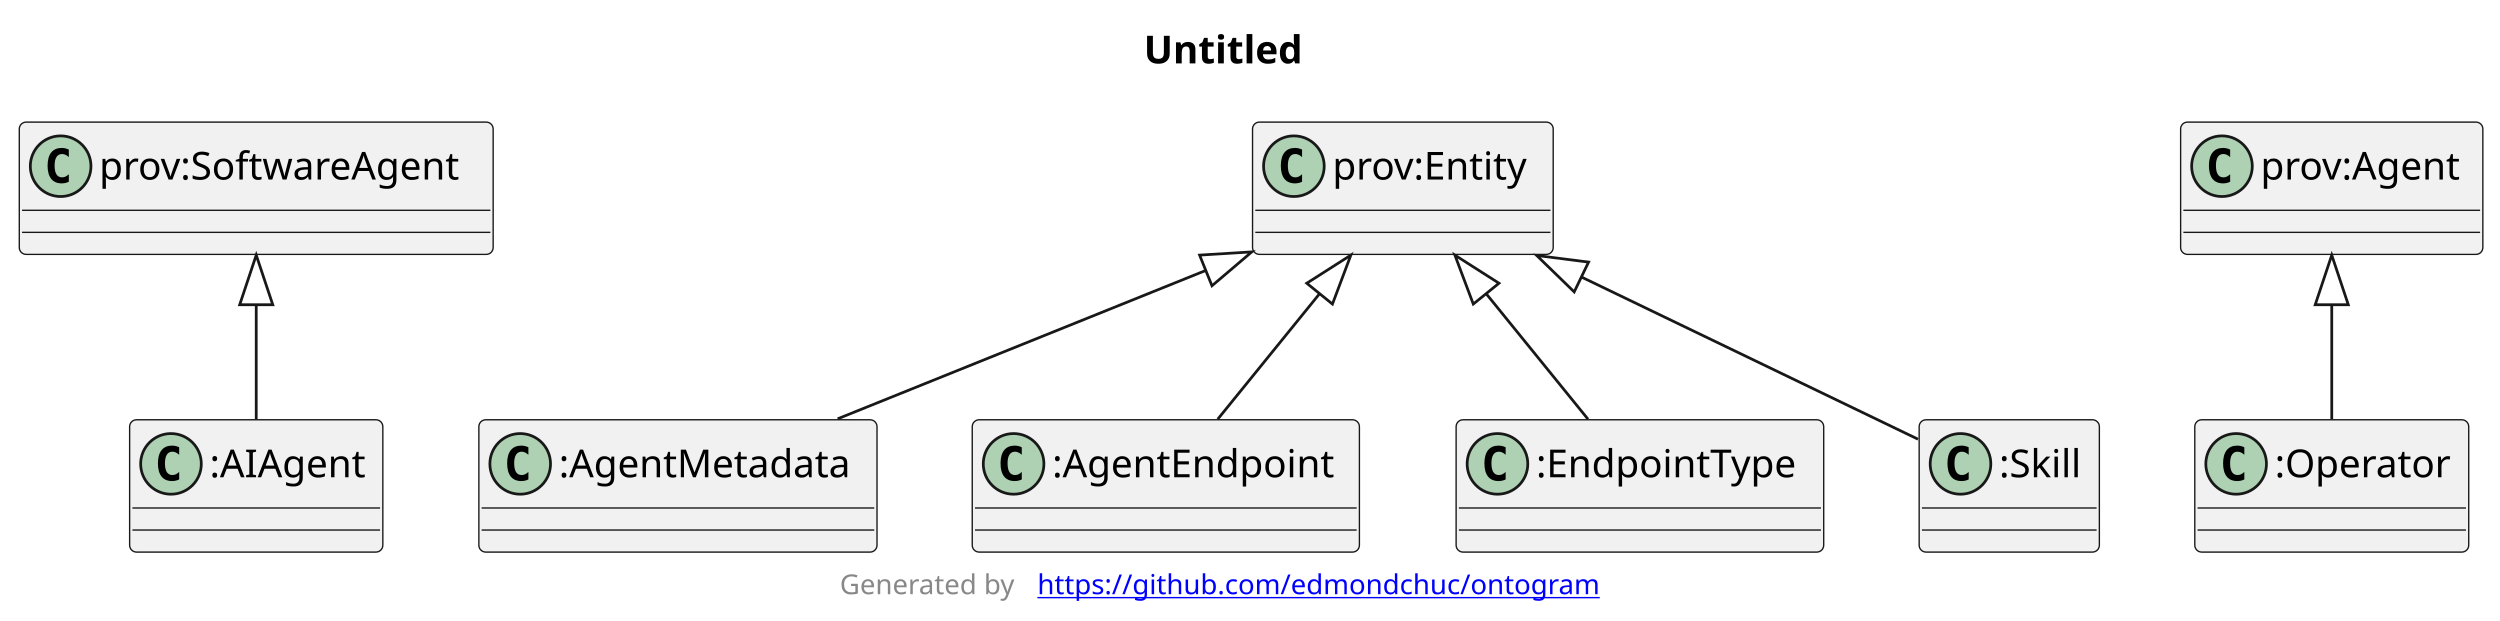
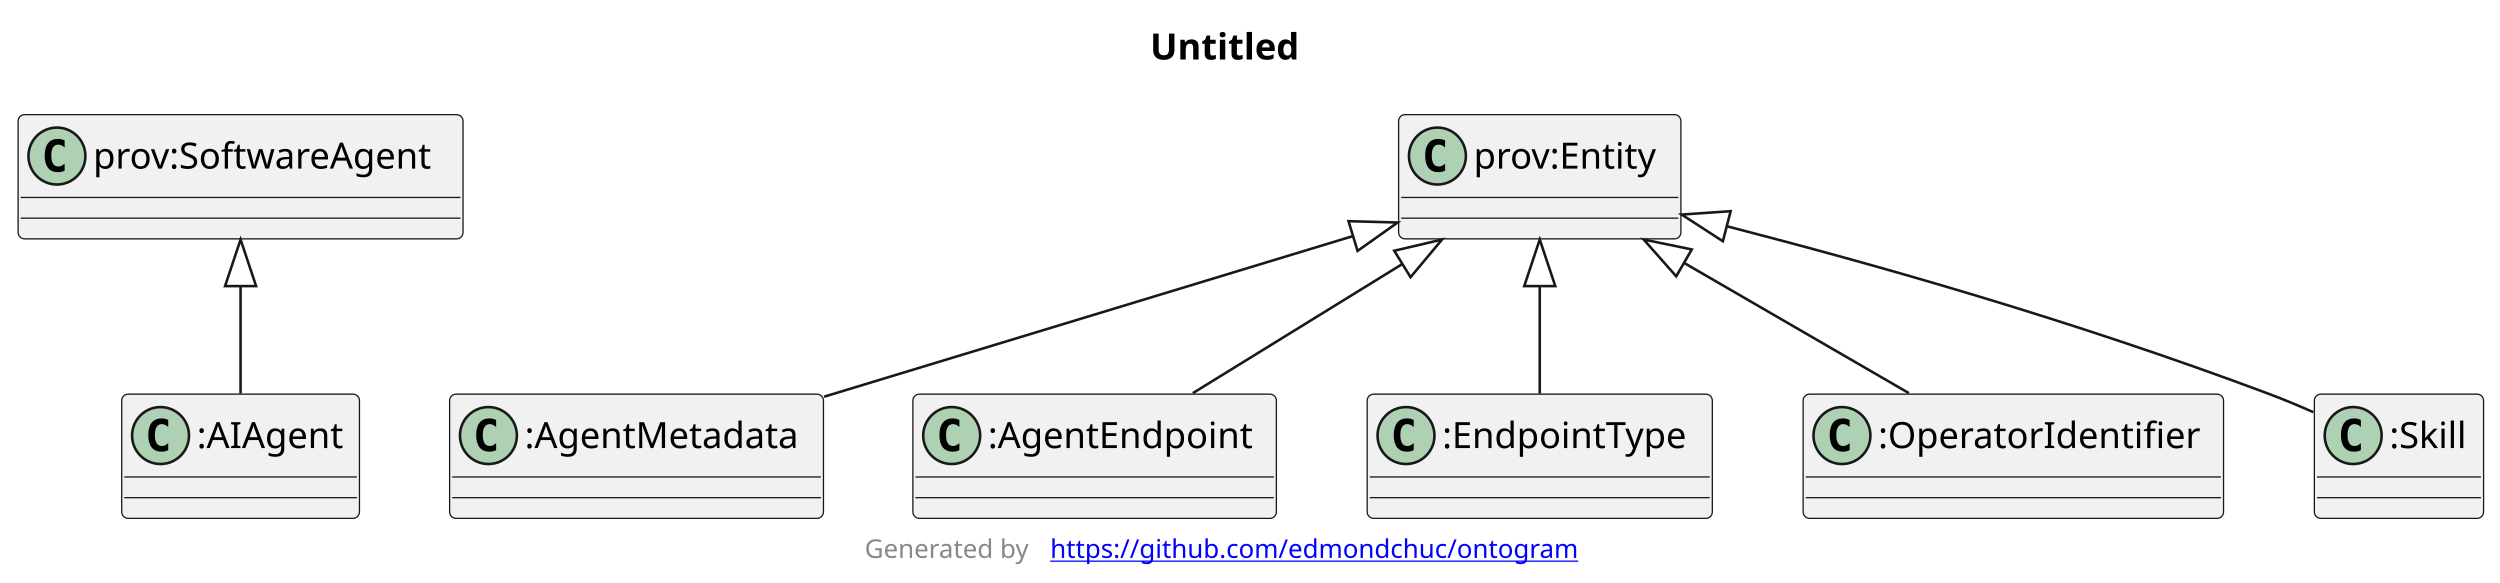
- <svg xmlns="http://www.w3.org/2000/svg" xmlns:xlink="http://www.w3.org/1999/xlink" contentStyleType="text/css" data-diagram-type="CLASS" height="225px" preserveAspectRatio="none" style="width:907px;height:225px;background:#FFFFFF;" version="1.1" viewBox="0 0 907 225" width="907px" zoomAndPan="magnify">
+ <svg xmlns="http://www.w3.org/2000/svg" xmlns:xlink="http://www.w3.org/1999/xlink" contentStyleType="text/css" data-diagram-type="CLASS" height="225px" preserveAspectRatio="none" style="width:966px;height:225px;background:#FFFFFF;" version="1.1" viewBox="0 0 966 225" width="966px" zoomAndPan="magnify">
  <defs />
  <g>
    <g class="title" data-source-line="1">
-       <text fill="#000000" font-family="sans-serif" font-size="14" font-weight="bold" lengthAdjust="spacing" textLength="63.834" x="414.973" y="22.995">Untitled</text>
+       <text fill="#000000" font-family="sans-serif" font-size="14" font-weight="bold" lengthAdjust="spacing" textLength="63.834" x="444.408" y="22.995">Untitled</text>
    </g>
    <g class="entity" data-qualified-name="prov.SoftwareAgent" data-source-line="2" id="ent0002">
      <a href="http://www.w3.org/ns/prov#SoftwareAgent" target="_top" title="http://www.w3.org/ns/prov#SoftwareAgent" xlink:actuate="onRequest" xlink:href="http://www.w3.org/ns/prov#SoftwareAgent" xlink:show="new" xlink:title="http://www.w3.org/ns/prov#SoftwareAgent" xlink:type="simple">
        <rect fill="#F1F1F1" height="48" rx="2.5" ry="2.5" style="stroke:#181818;stroke-width:0.5;" width="171.918" x="7" y="44.297" />
        <ellipse cx="22" cy="60.297" fill="#ADD1B2" rx="11" ry="11" style="stroke:#181818;stroke-width:1;" />
        <path d="M24.969,65.938 Q24.391,66.234 23.75,66.375 Q23.109,66.531 22.406,66.531 Q19.906,66.531 18.578,64.891 Q17.266,63.234 17.266,60.109 Q17.266,56.984 18.578,55.328 Q19.906,53.672 22.406,53.672 Q23.109,53.672 23.75,53.828 Q24.406,53.984 24.969,54.281 L24.969,57 Q24.344,56.422 23.75,56.156 Q23.156,55.875 22.531,55.875 Q21.188,55.875 20.5,56.953 Q19.812,58.016 19.812,60.109 Q19.812,62.203 20.5,63.281 Q21.188,64.344 22.531,64.344 Q23.156,64.344 23.75,64.078 Q24.344,63.797 24.969,63.219 L24.969,65.938 Z " fill="#000000" />
        <text fill="#000000" font-family="sans-serif" font-size="14" lengthAdjust="spacing" textLength="139.918" x="36" y="65.144">prov:SoftwareAgent</text>
        <line style="stroke:#181818;stroke-width:0.5;" x1="8" x2="177.918" y1="76.297" y2="76.297" />
        <line style="stroke:#181818;stroke-width:0.5;" x1="8" x2="177.918" y1="84.297" y2="84.297" />
      </a>
    </g>
    <g class="entity" data-qualified-name=".AIAgent" data-source-line="2" id="ent0003">
      <a href="https://www.agentictrust.io/ontology/agentictrust#AIAgent" target="_top" title="https://www.agentictrust.io/ontology/agentictrust#AIAgent" xlink:actuate="onRequest" xlink:href="https://www.agentictrust.io/ontology/agentictrust#AIAgent" xlink:show="new" xlink:title="https://www.agentictrust.io/ontology/agentictrust#AIAgent" xlink:type="simple">
        <rect fill="#F1F1F1" height="48" rx="2.5" ry="2.5" style="stroke:#181818;stroke-width:0.5;" width="91.862" x="47.03" y="152.297" />
        <ellipse cx="62.03" cy="168.297" fill="#ADD1B2" rx="11" ry="11" style="stroke:#181818;stroke-width:1;" />
        <path d="M64.999,173.938 Q64.421,174.234 63.78,174.375 Q63.139,174.531 62.436,174.531 Q59.936,174.531 58.608,172.891 Q57.296,171.234 57.296,168.109 Q57.296,164.984 58.608,163.328 Q59.936,161.672 62.436,161.672 Q63.139,161.672 63.78,161.828 Q64.436,161.984 64.999,162.281 L64.999,165 Q64.374,164.422 63.78,164.156 Q63.186,163.875 62.561,163.875 Q61.218,163.875 60.53,164.953 Q59.843,166.016 59.843,168.109 Q59.843,170.203 60.53,171.281 Q61.218,172.344 62.561,172.344 Q63.186,172.344 63.78,172.078 Q64.374,171.797 64.999,171.219 L64.999,173.938 Z " fill="#000000" />
        <text fill="#000000" font-family="sans-serif" font-size="14" lengthAdjust="spacing" textLength="59.862" x="76.03" y="173.144">:AIAgent</text>
        <line style="stroke:#181818;stroke-width:0.5;" x1="48.03" x2="137.892" y1="184.297" y2="184.297" />
        <line style="stroke:#181818;stroke-width:0.5;" x1="48.03" x2="137.892" y1="192.297" y2="192.297" />
      </a>
    </g>
    <g class="entity" data-qualified-name="prov.Entity" data-source-line="3" id="ent0005">
      <a href="http://www.w3.org/ns/prov#Entity" target="_top" title="http://www.w3.org/ns/prov#Entity" xlink:actuate="onRequest" xlink:href="http://www.w3.org/ns/prov#Entity" xlink:show="new" xlink:title="http://www.w3.org/ns/prov#Entity" xlink:type="simple">
-         <rect fill="#F1F1F1" height="48" rx="2.5" ry="2.5" style="stroke:#181818;stroke-width:0.5;" width="109.082" x="454.42" y="44.297" />
-         <ellipse cx="469.42" cy="60.297" fill="#ADD1B2" rx="11" ry="11" style="stroke:#181818;stroke-width:1;" />
-         <path d="M472.389,65.938 Q471.811,66.234 471.17,66.375 Q470.529,66.531 469.826,66.531 Q467.326,66.531 465.998,64.891 Q464.686,63.234 464.686,60.109 Q464.686,56.984 465.998,55.328 Q467.326,53.672 469.826,53.672 Q470.529,53.672 471.17,53.828 Q471.826,53.984 472.389,54.281 L472.389,57 Q471.764,56.422 471.17,56.156 Q470.576,55.875 469.951,55.875 Q468.608,55.875 467.92,56.953 Q467.233,58.016 467.233,60.109 Q467.233,62.203 467.92,63.281 Q468.608,64.344 469.951,64.344 Q470.576,64.344 471.17,64.078 Q471.764,63.797 472.389,63.219 L472.389,65.938 Z " fill="#000000" />
-         <text fill="#000000" font-family="sans-serif" font-size="14" lengthAdjust="spacing" textLength="77.082" x="483.42" y="65.144">prov:Entity</text>
-         <line style="stroke:#181818;stroke-width:0.5;" x1="455.42" x2="562.502" y1="76.297" y2="76.297" />
-         <line style="stroke:#181818;stroke-width:0.5;" x1="455.42" x2="562.502" y1="84.297" y2="84.297" />
+         <rect fill="#F1F1F1" height="48" rx="2.5" ry="2.5" style="stroke:#181818;stroke-width:0.5;" width="109.082" x="540.42" y="44.297" />
+         <ellipse cx="555.42" cy="60.297" fill="#ADD1B2" rx="11" ry="11" style="stroke:#181818;stroke-width:1;" />
+         <path d="M558.389,65.938 Q557.811,66.234 557.17,66.375 Q556.529,66.531 555.826,66.531 Q553.326,66.531 551.998,64.891 Q550.686,63.234 550.686,60.109 Q550.686,56.984 551.998,55.328 Q553.326,53.672 555.826,53.672 Q556.529,53.672 557.17,53.828 Q557.826,53.984 558.389,54.281 L558.389,57 Q557.764,56.422 557.17,56.156 Q556.576,55.875 555.951,55.875 Q554.607,55.875 553.92,56.953 Q553.232,58.016 553.232,60.109 Q553.232,62.203 553.92,63.281 Q554.607,64.344 555.951,64.344 Q556.576,64.344 557.17,64.078 Q557.764,63.797 558.389,63.219 L558.389,65.938 Z " fill="#000000" />
+         <text fill="#000000" font-family="sans-serif" font-size="14" lengthAdjust="spacing" textLength="77.082" x="569.42" y="65.144">prov:Entity</text>
+         <line style="stroke:#181818;stroke-width:0.5;" x1="541.42" x2="648.502" y1="76.297" y2="76.297" />
+         <line style="stroke:#181818;stroke-width:0.5;" x1="541.42" x2="648.502" y1="84.297" y2="84.297" />
      </a>
    </g>
    <g class="entity" data-qualified-name=".AgentMetadata" data-source-line="3" id="ent0006">
      <a href="https://www.agentictrust.io/ontology/agentictrust#AgentMetadata" target="_top" title="https://www.agentictrust.io/ontology/agentictrust#AgentMetadata" xlink:actuate="onRequest" xlink:href="https://www.agentictrust.io/ontology/agentictrust#AgentMetadata" xlink:show="new" xlink:title="https://www.agentictrust.io/ontology/agentictrust#AgentMetadata" xlink:type="simple">
        <rect fill="#F1F1F1" height="48" rx="2.5" ry="2.5" style="stroke:#181818;stroke-width:0.5;" width="144.451" x="173.73" y="152.297" />
        <ellipse cx="188.73" cy="168.297" fill="#ADD1B2" rx="11" ry="11" style="stroke:#181818;stroke-width:1;" />
        <path d="M191.699,173.938 Q191.121,174.234 190.48,174.375 Q189.839,174.531 189.136,174.531 Q186.636,174.531 185.308,172.891 Q183.996,171.234 183.996,168.109 Q183.996,164.984 185.308,163.328 Q186.636,161.672 189.136,161.672 Q189.839,161.672 190.48,161.828 Q191.136,161.984 191.699,162.281 L191.699,165 Q191.074,164.422 190.48,164.156 Q189.886,163.875 189.261,163.875 Q187.917,163.875 187.23,164.953 Q186.542,166.016 186.542,168.109 Q186.542,170.203 187.23,171.281 Q187.917,172.344 189.261,172.344 Q189.886,172.344 190.48,172.078 Q191.074,171.797 191.699,171.219 L191.699,173.938 Z " fill="#000000" />
        <text fill="#000000" font-family="sans-serif" font-size="14" lengthAdjust="spacing" textLength="112.451" x="202.73" y="173.144">:AgentMetadata</text>
        <line style="stroke:#181818;stroke-width:0.5;" x1="174.73" x2="317.181" y1="184.297" y2="184.297" />
        <line style="stroke:#181818;stroke-width:0.5;" x1="174.73" x2="317.181" y1="192.297" y2="192.297" />
      </a>
    </g>
    <g class="entity" data-qualified-name=".AgentEndpoint" data-source-line="4" id="ent0008">
      <a href="https://www.agentictrust.io/ontology/agentictrust#AgentEndpoint" target="_top" title="https://www.agentictrust.io/ontology/agentictrust#AgentEndpoint" xlink:actuate="onRequest" xlink:href="https://www.agentictrust.io/ontology/agentictrust#AgentEndpoint" xlink:show="new" xlink:title="https://www.agentictrust.io/ontology/agentictrust#AgentEndpoint" xlink:type="simple">
        <rect fill="#F1F1F1" height="48" rx="2.5" ry="2.5" style="stroke:#181818;stroke-width:0.5;" width="140.466" x="352.73" y="152.297" />
        <ellipse cx="367.73" cy="168.297" fill="#ADD1B2" rx="11" ry="11" style="stroke:#181818;stroke-width:1;" />
        <path d="M370.699,173.938 Q370.121,174.234 369.48,174.375 Q368.839,174.531 368.136,174.531 Q365.636,174.531 364.308,172.891 Q362.996,171.234 362.996,168.109 Q362.996,164.984 364.308,163.328 Q365.636,161.672 368.136,161.672 Q368.839,161.672 369.48,161.828 Q370.136,161.984 370.699,162.281 L370.699,165 Q370.074,164.422 369.48,164.156 Q368.886,163.875 368.261,163.875 Q366.918,163.875 366.23,164.953 Q365.543,166.016 365.543,168.109 Q365.543,170.203 366.23,171.281 Q366.918,172.344 368.261,172.344 Q368.886,172.344 369.48,172.078 Q370.074,171.797 370.699,171.219 L370.699,173.938 Z " fill="#000000" />
        <text fill="#000000" font-family="sans-serif" font-size="14" lengthAdjust="spacing" textLength="108.466" x="381.73" y="173.144">:AgentEndpoint</text>
        <line style="stroke:#181818;stroke-width:0.5;" x1="353.73" x2="492.196" y1="184.297" y2="184.297" />
        <line style="stroke:#181818;stroke-width:0.5;" x1="353.73" x2="492.196" y1="192.297" y2="192.297" />
      </a>
    </g>
    <g class="entity" data-qualified-name=".EndpointType" data-source-line="5" id="ent0010">
      <a href="https://www.agentictrust.io/ontology/agentictrust#EndpointType" target="_top" title="https://www.agentictrust.io/ontology/agentictrust#EndpointType" xlink:actuate="onRequest" xlink:href="https://www.agentictrust.io/ontology/agentictrust#EndpointType" xlink:show="new" xlink:title="https://www.agentictrust.io/ontology/agentictrust#EndpointType" xlink:type="simple">
        <rect fill="#F1F1F1" height="48" rx="2.5" ry="2.5" style="stroke:#181818;stroke-width:0.5;" width="133.363" x="528.28" y="152.297" />
        <ellipse cx="543.28" cy="168.297" fill="#ADD1B2" rx="11" ry="11" style="stroke:#181818;stroke-width:1;" />
        <path d="M546.249,173.938 Q545.671,174.234 545.03,174.375 Q544.389,174.531 543.686,174.531 Q541.186,174.531 539.858,172.891 Q538.546,171.234 538.546,168.109 Q538.546,164.984 539.858,163.328 Q541.186,161.672 543.686,161.672 Q544.389,161.672 545.03,161.828 Q545.686,161.984 546.249,162.281 L546.249,165 Q545.624,164.422 545.03,164.156 Q544.436,163.875 543.811,163.875 Q542.467,163.875 541.78,164.953 Q541.092,166.016 541.092,168.109 Q541.092,170.203 541.78,171.281 Q542.467,172.344 543.811,172.344 Q544.436,172.344 545.03,172.078 Q545.624,171.797 546.249,171.219 L546.249,173.938 Z " fill="#000000" />
        <text fill="#000000" font-family="sans-serif" font-size="14" lengthAdjust="spacing" textLength="101.363" x="557.28" y="173.144">:EndpointType</text>
        <line style="stroke:#181818;stroke-width:0.5;" x1="529.28" x2="660.643" y1="184.297" y2="184.297" />
        <line style="stroke:#181818;stroke-width:0.5;" x1="529.28" x2="660.643" y1="192.297" y2="192.297" />
      </a>
    </g>
-     <g class="entity" data-qualified-name="prov.Agent" data-source-line="6" id="ent0012">
-       <a href="http://www.w3.org/ns/prov#Agent" target="_top" title="http://www.w3.org/ns/prov#Agent" xlink:actuate="onRequest" xlink:href="http://www.w3.org/ns/prov#Agent" xlink:show="new" xlink:title="http://www.w3.org/ns/prov#Agent" xlink:type="simple">
-         <rect fill="#F1F1F1" height="48" rx="2.5" ry="2.5" style="stroke:#181818;stroke-width:0.5;" width="109.649" x="791.13" y="44.297" />
-         <ellipse cx="806.13" cy="60.297" fill="#ADD1B2" rx="11" ry="11" style="stroke:#181818;stroke-width:1;" />
-         <path d="M809.099,65.938 Q808.521,66.234 807.88,66.375 Q807.239,66.531 806.536,66.531 Q804.036,66.531 802.708,64.891 Q801.396,63.234 801.396,60.109 Q801.396,56.984 802.708,55.328 Q804.036,53.672 806.536,53.672 Q807.239,53.672 807.88,53.828 Q808.536,53.984 809.099,54.281 L809.099,57 Q808.474,56.422 807.88,56.156 Q807.286,55.875 806.661,55.875 Q805.317,55.875 804.63,56.953 Q803.942,58.016 803.942,60.109 Q803.942,62.203 804.63,63.281 Q805.317,64.344 806.661,64.344 Q807.286,64.344 807.88,64.078 Q808.474,63.797 809.099,63.219 L809.099,65.938 Z " fill="#000000" />
-         <text fill="#000000" font-family="sans-serif" font-size="14" lengthAdjust="spacing" textLength="77.649" x="820.13" y="65.144">prov:Agent</text>
-         <line style="stroke:#181818;stroke-width:0.5;" x1="792.13" x2="899.779" y1="76.297" y2="76.297" />
-         <line style="stroke:#181818;stroke-width:0.5;" x1="792.13" x2="899.779" y1="84.297" y2="84.297" />
+     <g class="entity" data-qualified-name=".OperatorIdentifier" data-source-line="6" id="ent0012">
+       <a href="https://www.agentictrust.io/ontology/agentictrust#OperatorIdentifier" target="_top" title="https://www.agentictrust.io/ontology/agentictrust#OperatorIdentifier" xlink:actuate="onRequest" xlink:href="https://www.agentictrust.io/ontology/agentictrust#OperatorIdentifier" xlink:show="new" xlink:title="https://www.agentictrust.io/ontology/agentictrust#OperatorIdentifier" xlink:type="simple">
+         <rect fill="#F1F1F1" height="48" rx="2.5" ry="2.5" style="stroke:#181818;stroke-width:0.5;" width="162.45" x="696.73" y="152.297" />
+         <ellipse cx="711.73" cy="168.297" fill="#ADD1B2" rx="11" ry="11" style="stroke:#181818;stroke-width:1;" />
+         <path d="M714.699,173.938 Q714.121,174.234 713.48,174.375 Q712.839,174.531 712.136,174.531 Q709.636,174.531 708.308,172.891 Q706.996,171.234 706.996,168.109 Q706.996,164.984 708.308,163.328 Q709.636,161.672 712.136,161.672 Q712.839,161.672 713.48,161.828 Q714.136,161.984 714.699,162.281 L714.699,165 Q714.074,164.422 713.48,164.156 Q712.886,163.875 712.261,163.875 Q710.918,163.875 710.23,164.953 Q709.543,166.016 709.543,168.109 Q709.543,170.203 710.23,171.281 Q710.918,172.344 712.261,172.344 Q712.886,172.344 713.48,172.078 Q714.074,171.797 714.699,171.219 L714.699,173.938 Z " fill="#000000" />
+         <text fill="#000000" font-family="sans-serif" font-size="14" lengthAdjust="spacing" textLength="130.45" x="725.73" y="173.144">:OperatorIdentifier</text>
+         <line style="stroke:#181818;stroke-width:0.5;" x1="697.73" x2="858.18" y1="184.297" y2="184.297" />
+         <line style="stroke:#181818;stroke-width:0.5;" x1="697.73" x2="858.18" y1="192.297" y2="192.297" />
      </a>
    </g>
-     <g class="entity" data-qualified-name=".Operator" data-source-line="6" id="ent0013">
-       <a href="https://www.agentictrust.io/ontology/agentictrust#Operator" target="_top" title="https://www.agentictrust.io/ontology/agentictrust#Operator" xlink:actuate="onRequest" xlink:href="https://www.agentictrust.io/ontology/agentictrust#Operator" xlink:show="new" xlink:title="https://www.agentictrust.io/ontology/agentictrust#Operator" xlink:type="simple">
-         <rect fill="#F1F1F1" height="48" rx="2.5" ry="2.5" style="stroke:#181818;stroke-width:0.5;" width="99.382" x="796.27" y="152.297" />
-         <ellipse cx="811.27" cy="168.297" fill="#ADD1B2" rx="11" ry="11" style="stroke:#181818;stroke-width:1;" />
-         <path d="M814.239,173.938 Q813.661,174.234 813.02,174.375 Q812.379,174.531 811.676,174.531 Q809.176,174.531 807.848,172.891 Q806.536,171.234 806.536,168.109 Q806.536,164.984 807.848,163.328 Q809.176,161.672 811.676,161.672 Q812.379,161.672 813.02,161.828 Q813.676,161.984 814.239,162.281 L814.239,165 Q813.614,164.422 813.02,164.156 Q812.426,163.875 811.801,163.875 Q810.457,163.875 809.77,164.953 Q809.082,166.016 809.082,168.109 Q809.082,170.203 809.77,171.281 Q810.457,172.344 811.801,172.344 Q812.426,172.344 813.02,172.078 Q813.614,171.797 814.239,171.219 L814.239,173.938 Z " fill="#000000" />
-         <text fill="#000000" font-family="sans-serif" font-size="14" lengthAdjust="spacing" textLength="67.382" x="825.27" y="173.144">:Operator</text>
-         <line style="stroke:#181818;stroke-width:0.5;" x1="797.27" x2="894.652" y1="184.297" y2="184.297" />
-         <line style="stroke:#181818;stroke-width:0.5;" x1="797.27" x2="894.652" y1="192.297" y2="192.297" />
-       </a>
-     </g>
-     <g class="entity" data-qualified-name=".Skill" data-source-line="7" id="ent0015">
+     <g class="entity" data-qualified-name=".Skill" data-source-line="7" id="ent0014">
      <a href="https://www.agentictrust.io/ontology/agentictrust#Skill" target="_top" title="https://www.agentictrust.io/ontology/agentictrust#Skill" xlink:actuate="onRequest" xlink:href="https://www.agentictrust.io/ontology/agentictrust#Skill" xlink:show="new" xlink:title="https://www.agentictrust.io/ontology/agentictrust#Skill" xlink:type="simple">
-         <rect fill="#F1F1F1" height="48" rx="2.5" ry="2.5" style="stroke:#181818;stroke-width:0.5;" width="65.38" x="696.27" y="152.297" />
-         <ellipse cx="711.27" cy="168.297" fill="#ADD1B2" rx="11" ry="11" style="stroke:#181818;stroke-width:1;" />
-         <path d="M714.239,173.938 Q713.661,174.234 713.02,174.375 Q712.379,174.531 711.676,174.531 Q709.176,174.531 707.848,172.891 Q706.536,171.234 706.536,168.109 Q706.536,164.984 707.848,163.328 Q709.176,161.672 711.676,161.672 Q712.379,161.672 713.02,161.828 Q713.676,161.984 714.239,162.281 L714.239,165 Q713.614,164.422 713.02,164.156 Q712.426,163.875 711.801,163.875 Q710.457,163.875 709.77,164.953 Q709.082,166.016 709.082,168.109 Q709.082,170.203 709.77,171.281 Q710.457,172.344 711.801,172.344 Q712.426,172.344 713.02,172.078 Q713.614,171.797 714.239,171.219 L714.239,173.938 Z " fill="#000000" />
-         <text fill="#000000" font-family="sans-serif" font-size="14" lengthAdjust="spacing" textLength="33.38" x="725.27" y="173.144">:Skill</text>
-         <line style="stroke:#181818;stroke-width:0.5;" x1="697.27" x2="760.65" y1="184.297" y2="184.297" />
-         <line style="stroke:#181818;stroke-width:0.5;" x1="697.27" x2="760.65" y1="192.297" y2="192.297" />
+         <rect fill="#F1F1F1" height="48" rx="2.5" ry="2.5" style="stroke:#181818;stroke-width:0.5;" width="65.38" x="894.27" y="152.297" />
+         <ellipse cx="909.27" cy="168.297" fill="#ADD1B2" rx="11" ry="11" style="stroke:#181818;stroke-width:1;" />
+         <path d="M912.239,173.938 Q911.661,174.234 911.02,174.375 Q910.379,174.531 909.676,174.531 Q907.176,174.531 905.848,172.891 Q904.536,171.234 904.536,168.109 Q904.536,164.984 905.848,163.328 Q907.176,161.672 909.676,161.672 Q910.379,161.672 911.02,161.828 Q911.676,161.984 912.239,162.281 L912.239,165 Q911.614,164.422 911.02,164.156 Q910.426,163.875 909.801,163.875 Q908.457,163.875 907.77,164.953 Q907.082,166.016 907.082,168.109 Q907.082,170.203 907.77,171.281 Q908.457,172.344 909.801,172.344 Q910.426,172.344 911.02,172.078 Q911.614,171.797 912.239,171.219 L912.239,173.938 Z " fill="#000000" />
+         <text fill="#000000" font-family="sans-serif" font-size="14" lengthAdjust="spacing" textLength="33.38" x="923.27" y="173.144">:Skill</text>
+         <line style="stroke:#181818;stroke-width:0.5;" x1="895.27" x2="958.65" y1="184.297" y2="184.297" />
+         <line style="stroke:#181818;stroke-width:0.5;" x1="895.27" x2="958.65" y1="192.297" y2="192.297" />
      </a>
    </g>
    <g class="link" data-entity-1="ent0002" data-entity-2="ent0003" data-link-type="extension" data-source-line="2" id="lnk4">
      <path codeLine="2" d="M92.96,110.557 C92.96,128.237 92.96,134.427 92.96,152.087" fill="none" id="prov:SoftwareAgent-backto-:AIAgent" style="stroke:#181818;stroke-width:1;" />
      <polygon fill="none" points="92.96,92.557,86.96,110.557,98.96,110.557,92.96,92.557" style="stroke:#181818;stroke-width:1;" />
    </g>
    <g class="link" data-entity-1="ent0005" data-entity-2="ent0006" data-link-type="extension" data-source-line="3" id="lnk7">
-       <path codeLine="3" d="M437.455,98.116 C393.495,115.836 348.65,133.907 303.89,151.947" fill="none" id="prov:Entity-backto-:AgentMetadata" style="stroke:#181818;stroke-width:1;" />
-       <polygon fill="none" points="454.15,91.387,435.212,92.552,439.699,103.681,454.15,91.387" style="stroke:#181818;stroke-width:1;" />
+       <path codeLine="3" d="M522.817,91.208 C463.027,109.368 384.36,133.267 318.42,153.287" fill="none" id="prov:Entity-backto-:AgentMetadata" style="stroke:#181818;stroke-width:1;" />
+       <polygon fill="none" points="540.04,85.977,521.073,85.467,524.561,96.949,540.04,85.977" style="stroke:#181818;stroke-width:1;" />
    </g>
    <g class="link" data-entity-1="ent0005" data-entity-2="ent0008" data-link-type="extension" data-source-line="4" id="lnk9">
-       <path codeLine="4" d="M478.751,106.537 C464.411,124.217 456.12,134.427 441.79,152.087" fill="none" id="prov:Entity-backto-:AgentEndpoint" style="stroke:#181818;stroke-width:1;" />
-       <polygon fill="none" points="490.09,92.557,474.091,102.757,483.411,110.316,490.09,92.557" style="stroke:#181818;stroke-width:1;" />
+       <path codeLine="4" d="M541.885,101.999 C513.306,119.609 489.54,134.267 460.91,151.907" fill="none" id="prov:Entity-backto-:AgentEndpoint" style="stroke:#181818;stroke-width:1;" />
+       <polygon fill="none" points="557.21,92.557,538.738,96.891,545.033,107.108,557.21,92.557" style="stroke:#181818;stroke-width:1;" />
    </g>
    <g class="link" data-entity-1="ent0005" data-entity-2="ent0010" data-link-type="extension" data-source-line="5" id="lnk11">
-       <path codeLine="5" d="M539.169,106.537 C553.509,124.217 561.8,134.427 576.13,152.087" fill="none" id="prov:Entity-backto-:EndpointType" style="stroke:#181818;stroke-width:1;" />
-       <polygon fill="none" points="527.83,92.557,534.509,110.316,543.829,102.757,527.83,92.557" style="stroke:#181818;stroke-width:1;" />
+       <path codeLine="5" d="M594.96,110.557 C594.96,128.237 594.96,134.427 594.96,152.087" fill="none" id="prov:Entity-backto-:EndpointType" style="stroke:#181818;stroke-width:1;" />
+       <polygon fill="none" points="594.96,92.557,588.96,110.557,600.96,110.557,594.96,92.557" style="stroke:#181818;stroke-width:1;" />
    </g>
-     <g class="link" data-entity-1="ent0012" data-entity-2="ent0013" data-link-type="extension" data-source-line="6" id="lnk14">
-       <path codeLine="6" d="M845.96,110.557 C845.96,128.237 845.96,134.427 845.96,152.087" fill="none" id="prov:Agent-backto-:Operator" style="stroke:#181818;stroke-width:1;" />
-       <polygon fill="none" points="845.96,92.557,839.96,110.557,851.96,110.557,845.96,92.557" style="stroke:#181818;stroke-width:1;" />
+     <g class="link" data-entity-1="ent0005" data-entity-2="ent0012" data-link-type="extension" data-source-line="6" id="lnk13">
+       <path codeLine="6" d="M650.697,101.577 C681.107,119.187 707.12,134.267 737.58,151.907" fill="none" id="prov:Entity-backto-:OperatorIdentifier" style="stroke:#181818;stroke-width:1;" />
+       <polygon fill="none" points="635.12,92.557,647.69,106.769,653.703,96.385,635.12,92.557" style="stroke:#181818;stroke-width:1;" />
    </g>
-     <g class="link" data-entity-1="ent0005" data-entity-2="ent0015" data-link-type="extension" data-source-line="7" id="lnk16">
-       <path codeLine="7" d="M573.726,100.5 C615.736,120.74 659.14,141.657 695.86,159.347" fill="none" id="prov:Entity-backto-:Skill" style="stroke:#181818;stroke-width:1;" />
-       <polygon fill="none" points="557.51,92.687,571.122,105.905,576.33,95.094,557.51,92.687" style="stroke:#181818;stroke-width:1;" />
+     <g class="link" data-entity-1="ent0005" data-entity-2="ent0014" data-link-type="extension" data-source-line="7" id="lnk15">
+       <path codeLine="7" d="M667.217,87.413 C724.607,102.253 799.54,123.277 876.96,152.297 C882.51,154.377 888.3,156.797 893.89,159.277" fill="none" id="prov:Entity-backto-:Skill" style="stroke:#181818;stroke-width:1;" />
+       <polygon fill="none" points="649.79,82.907,665.715,93.222,668.719,81.604,649.79,82.907" style="stroke:#181818;stroke-width:1;" />
    </g>
-     <g class="footer" data-source-line="26">
-       <text fill="#888888" font-family="sans-serif" font-size="10" lengthAdjust="spacing" textLength="68.496" x="304.688" y="215.579">Generated by</text>
+     <g class="footer" data-source-line="24">
+       <text fill="#888888" font-family="sans-serif" font-size="10" lengthAdjust="spacing" textLength="68.496" x="334.123" y="215.579">Generated by</text>
      <a href="https://github.com/edmondchuc/ontogram" target="_top" title="https://github.com/edmondchuc/ontogram" xlink:actuate="onRequest" xlink:href="https://github.com/edmondchuc/ontogram" xlink:show="new" xlink:title="https://github.com/edmondchuc/ontogram" xlink:type="simple">
-         <text fill="#0000FF" font-family="sans-serif" font-size="10" lengthAdjust="spacing" text-decoration="underline" textLength="212.73" x="376.362" y="215.579">https://github.com/edmondchuc/ontogram</text>
+         <text fill="#0000FF" font-family="sans-serif" font-size="10" lengthAdjust="spacing" text-decoration="underline" textLength="212.73" x="405.798" y="215.579">https://github.com/edmondchuc/ontogram</text>
      </a>
    </g>
  </g>
</svg>
